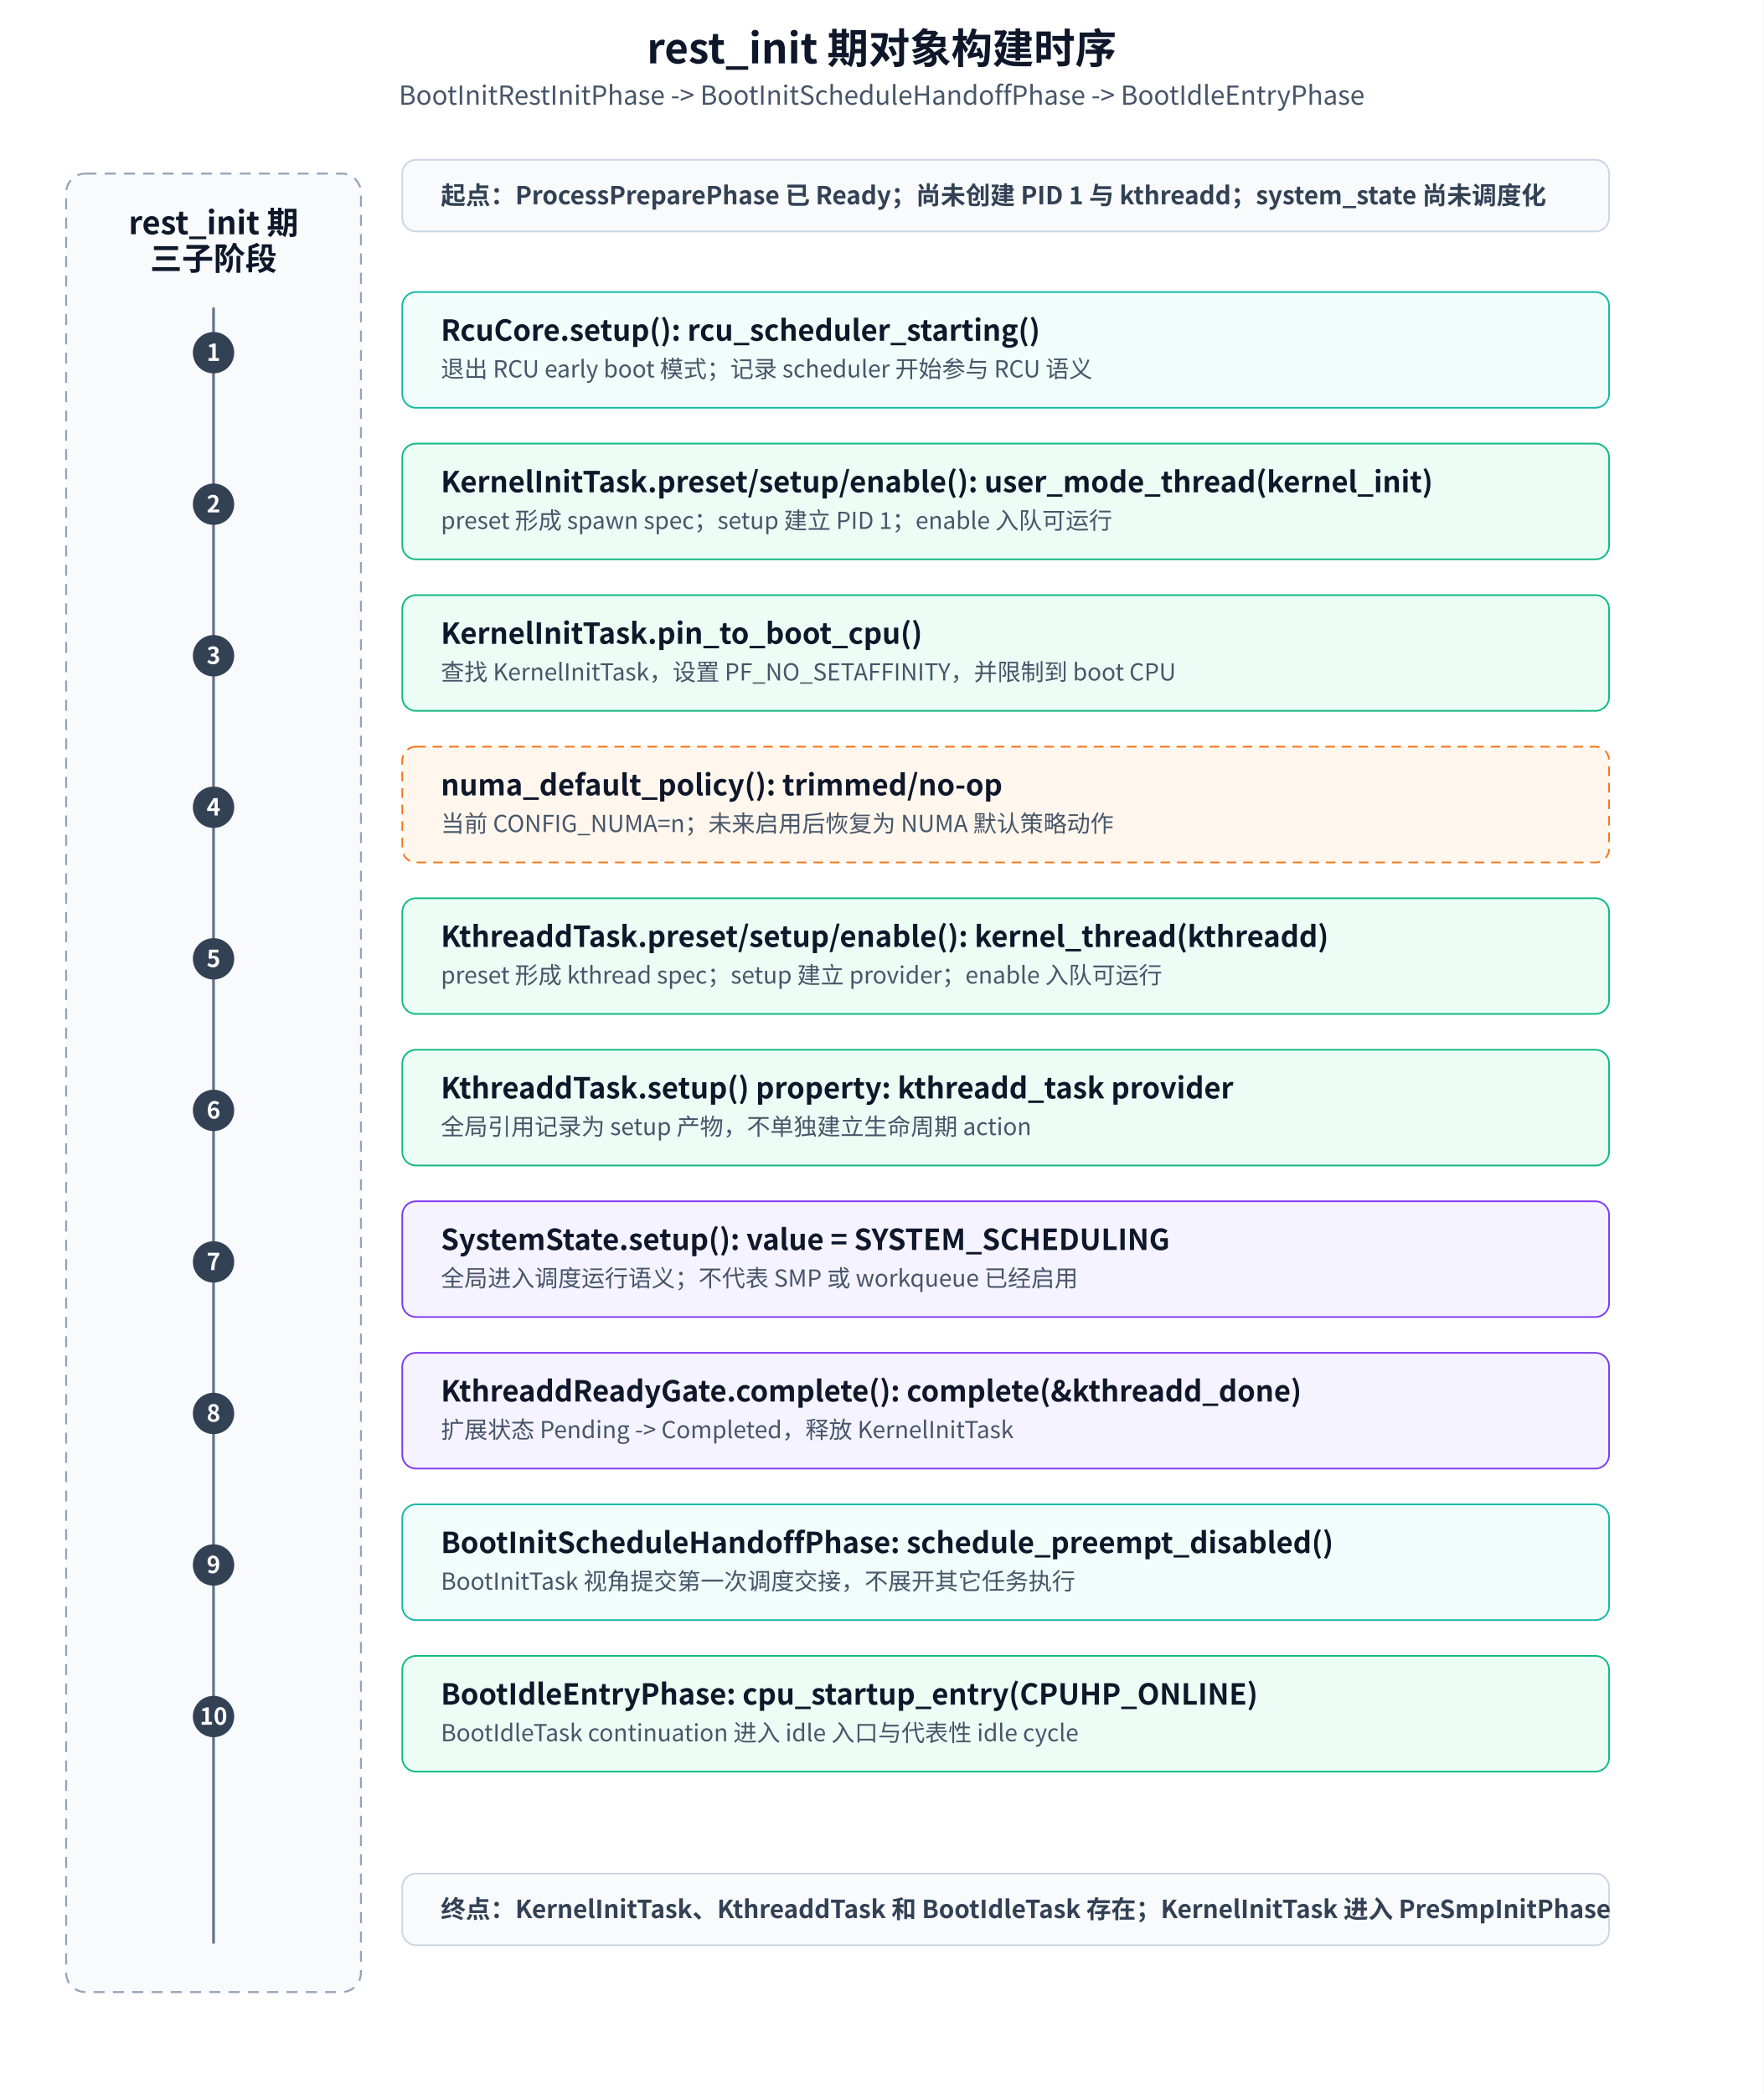
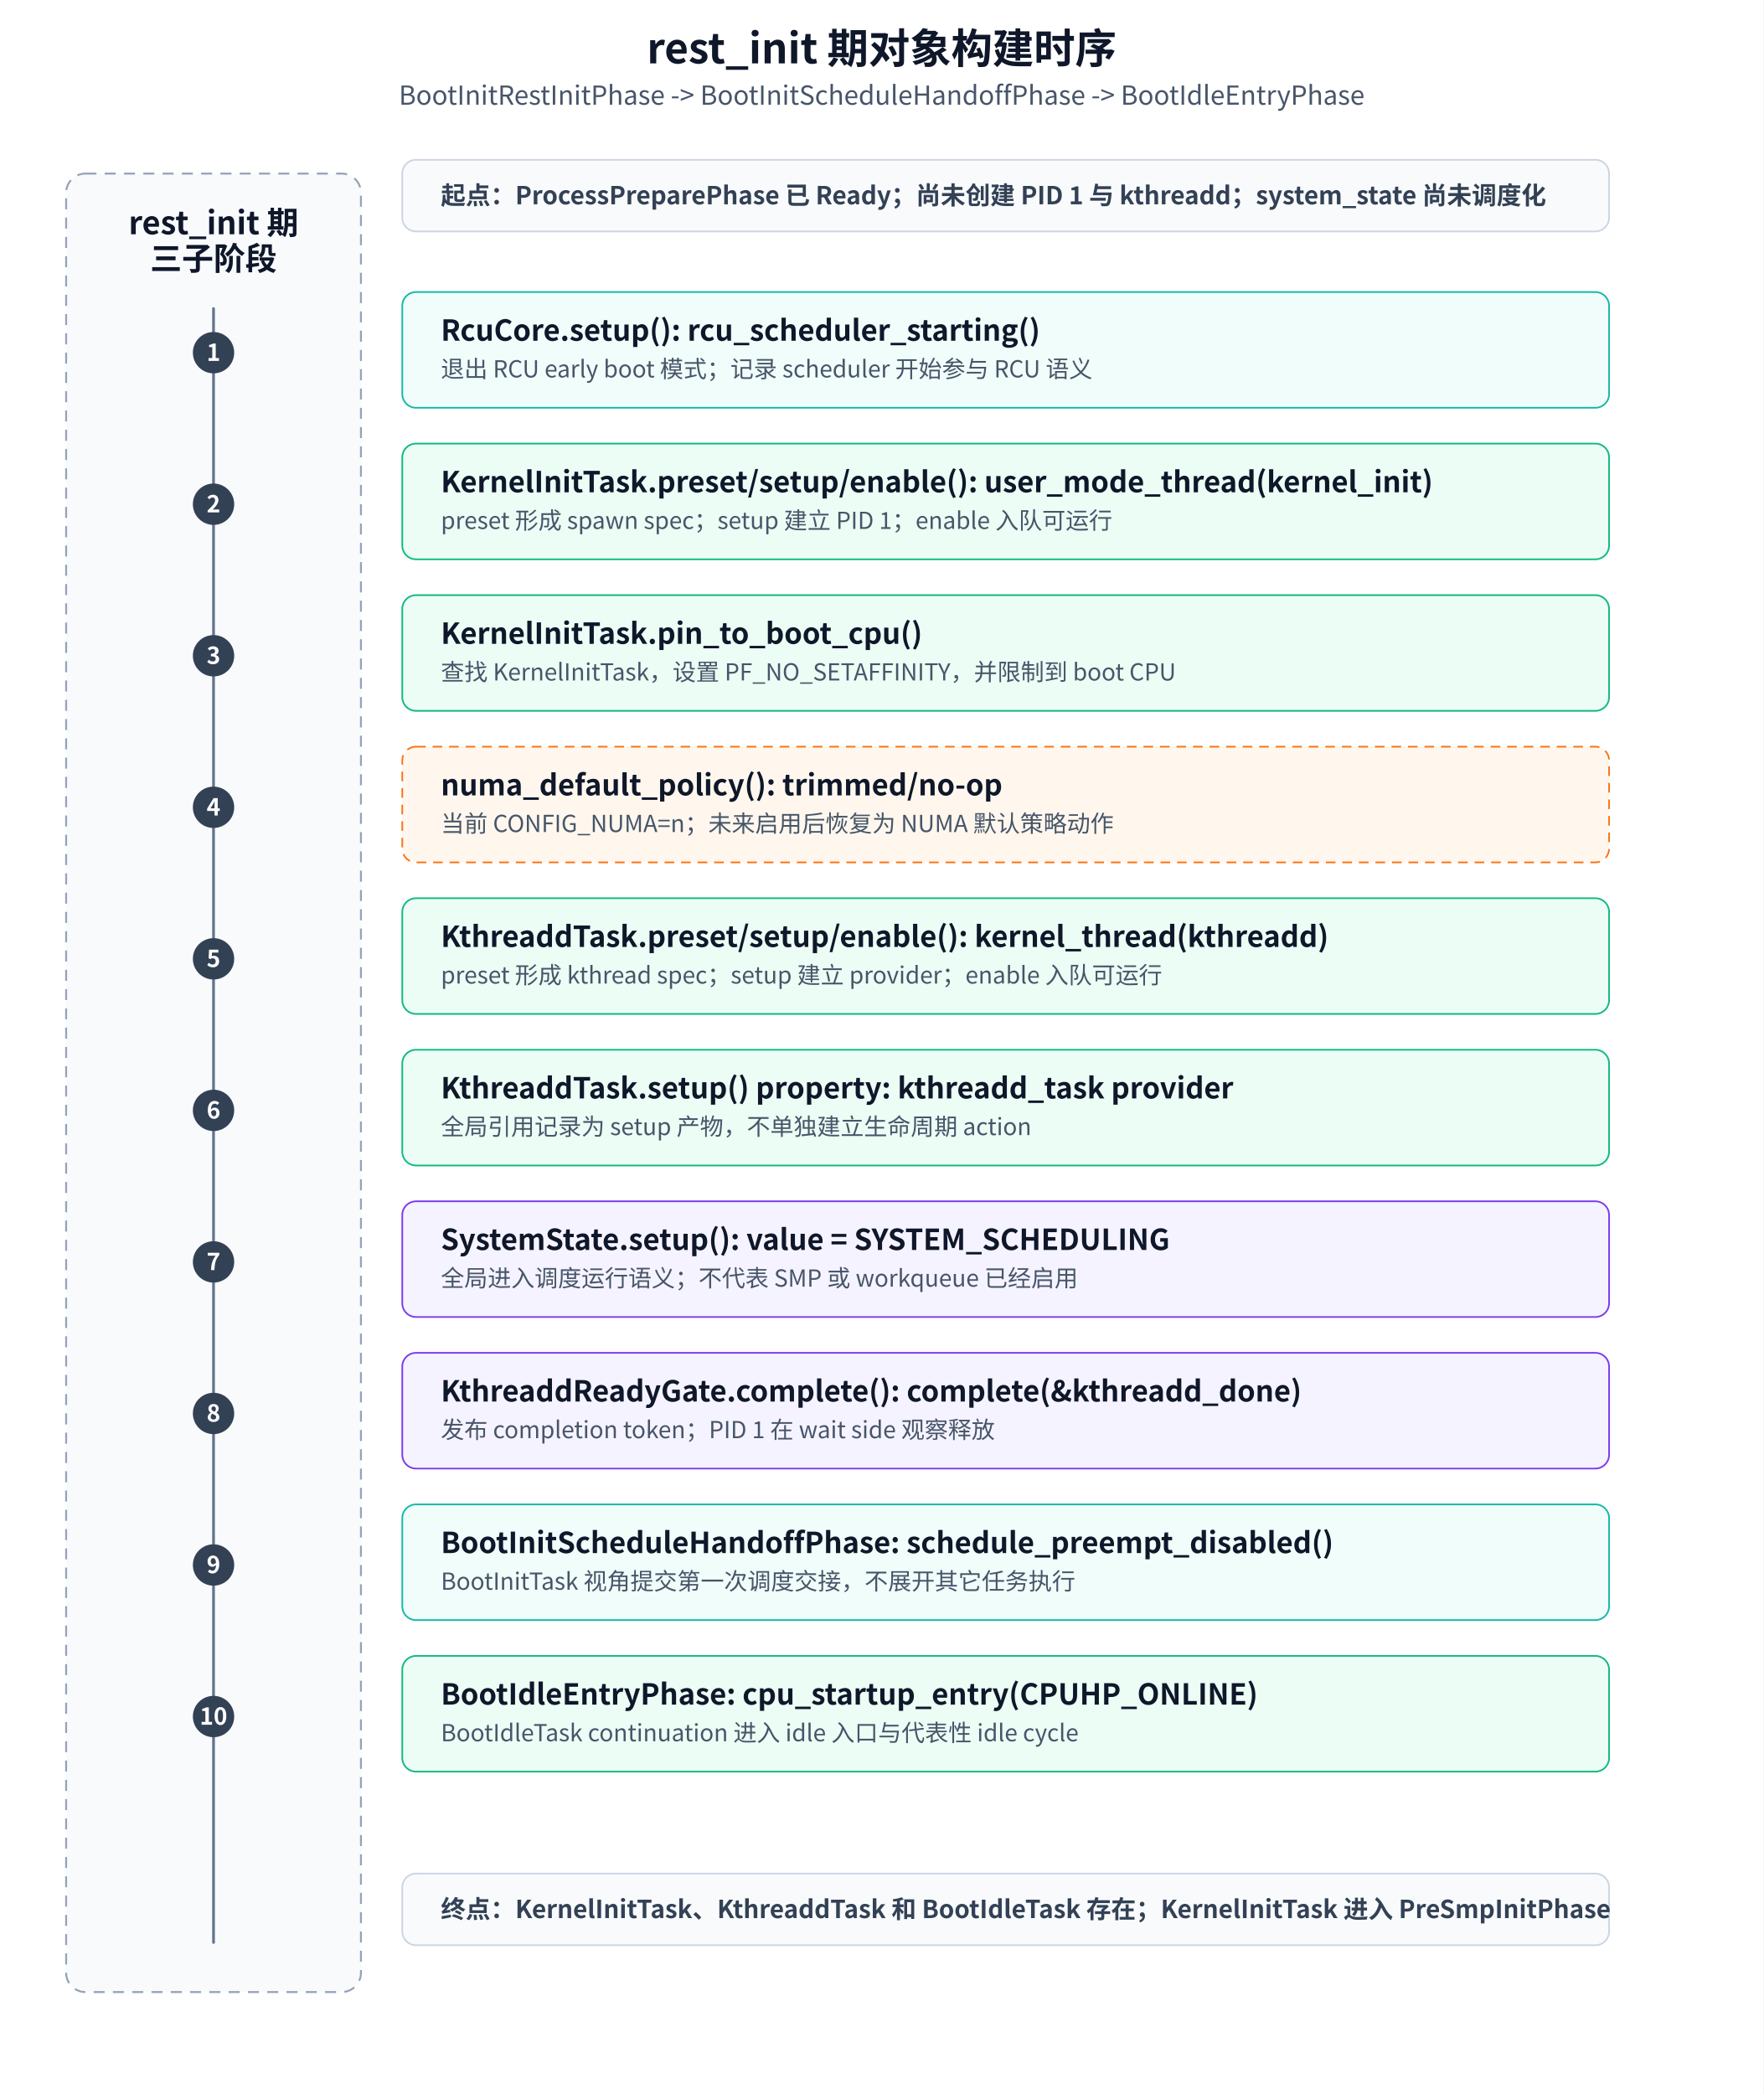
<svg xmlns="http://www.w3.org/2000/svg" width="1280" height="1520" viewBox="0 0 1280 1520" role="img" aria-labelledby="title desc">
  <defs>
    <style>
      text { font-family: "Microsoft YaHei", "Noto Sans CJK SC", "Source Han Sans SC", Arial, sans-serif; fill: #0f172a; }
      .title { font-size: 30px; font-weight: 600; }
      .subtitle { font-size: 19px; fill: #475569; }
      .lane { fill: #f8fafc; stroke: #94a3b8; stroke-width: 1.4; stroke-dasharray: 8 6; }
      .box { fill: #ffffff; stroke: #334155; stroke-width: 1.2; }
      .stage { fill: #f8fafc; stroke: #cbd5e1; stroke-width: 1.2; }
      .flow { fill: #ecfdf5; stroke: #10b981; }
      .sched { fill: #f0fdfa; stroke: #14b8a6; }
      .sync { fill: #f5f3ff; stroke: #7c3aed; }
      .trimmed { fill: #fff7ed; stroke: #f97316; stroke-dasharray: 7 5; }
      .obj { font-size: 23px; font-weight: 600; dominant-baseline: middle; }
      .line1 { font-size: 21px; font-weight: 600; dominant-baseline: middle; }
      .line2 { font-size: 17px; fill: #475569; dominant-baseline: middle; }
      .boundary { font-size: 18px; font-weight: 600; fill: #334155; dominant-baseline: middle; }
      .num { font-size: 17px; font-weight: 600; fill: #ffffff; text-anchor: middle; dominant-baseline: middle; }
      .timeline { stroke: #64748b; stroke-width: 2; stroke-linecap: round; }
      .dot { fill: #334155; }
    </style>
  </defs>
  <rect x="0" y="0" width="1280" height="1520" fill="#ffffff" />
  <text x="640" y="46" text-anchor="middle" class="title">rest_init 期对象构建时序</text>
  <text x="640" y="76" text-anchor="middle" class="subtitle">BootInitRestInitPhase -&gt; BootInitScheduleHandoffPhase -&gt; BootIdleEntryPhase</text>
  <rect x="48" y="126" width="214" height="1320" rx="14" class="lane" />
  <text x="155" y="162" text-anchor="middle" class="obj">rest_init 期</text>
  <text x="155" y="188" text-anchor="middle" class="obj">三子阶段</text>
  <line x1="155" y1="224" x2="155" y2="1410" class="timeline" />
  <rect x="292" y="116" width="876" height="52" rx="10" class="stage" />
  <text x="320" y="142" class="boundary">起点：ProcessPreparePhase 已 Ready；尚未创建 PID 1 与 kthreadd；system_state 尚未调度化</text>
  <g transform="translate(0 -48)">
    <g transform="translate(0 56)">
      <circle cx="155" cy="248" r="15" class="dot" />
      <text x="155" y="248" class="num">1</text>
      <rect x="292" y="204" width="876" height="84" rx="10" class="box sched" />
      <text x="320" y="232" class="line1">RcuCore.setup(): rcu_scheduler_starting()</text>
      <text x="320" y="260" class="line2">退出 RCU early boot 模式；记录 scheduler 开始参与 RCU 语义</text>
    </g>
    <g transform="translate(0 166)">
      <circle cx="155" cy="248" r="15" class="dot" />
      <text x="155" y="248" class="num">2</text>
      <rect x="292" y="204" width="876" height="84" rx="10" class="box flow" />
      <text x="320" y="232" class="line1">KernelInitTask.preset/setup/enable(): user_mode_thread(kernel_init)</text>
      <text x="320" y="260" class="line2">preset 形成 spawn spec；setup 建立 PID 1；enable 入队可运行</text>
    </g>
    <g transform="translate(0 276)">
      <circle cx="155" cy="248" r="15" class="dot" />
      <text x="155" y="248" class="num">3</text>
      <rect x="292" y="204" width="876" height="84" rx="10" class="box flow" />
      <text x="320" y="232" class="line1">KernelInitTask.pin_to_boot_cpu()</text>
      <text x="320" y="260" class="line2">查找 KernelInitTask，设置 PF_NO_SETAFFINITY，并限制到 boot CPU</text>
    </g>
    <g transform="translate(0 386)">
      <circle cx="155" cy="248" r="15" class="dot" />
      <text x="155" y="248" class="num">4</text>
      <rect x="292" y="204" width="876" height="84" rx="10" class="box trimmed" />
      <text x="320" y="232" class="line1">numa_default_policy(): trimmed/no-op</text>
      <text x="320" y="260" class="line2">当前 CONFIG_NUMA=n；未来启用后恢复为 NUMA 默认策略动作</text>
    </g>
    <g transform="translate(0 496)">
      <circle cx="155" cy="248" r="15" class="dot" />
      <text x="155" y="248" class="num">5</text>
      <rect x="292" y="204" width="876" height="84" rx="10" class="box flow" />
      <text x="320" y="232" class="line1">KthreaddTask.preset/setup/enable(): kernel_thread(kthreadd)</text>
      <text x="320" y="260" class="line2">preset 形成 kthread spec；setup 建立 provider；enable 入队可运行</text>
    </g>
    <g transform="translate(0 606)">
      <circle cx="155" cy="248" r="15" class="dot" />
      <text x="155" y="248" class="num">6</text>
      <rect x="292" y="204" width="876" height="84" rx="10" class="box flow" />
      <text x="320" y="232" class="line1">KthreaddTask.setup() property: kthreadd_task provider</text>
      <text x="320" y="260" class="line2">全局引用记录为 setup 产物，不单独建立生命周期 action</text>
    </g>
    <g transform="translate(0 716)">
      <circle cx="155" cy="248" r="15" class="dot" />
      <text x="155" y="248" class="num">7</text>
      <rect x="292" y="204" width="876" height="84" rx="10" class="box sync" />
      <text x="320" y="232" class="line1">SystemState.setup(): value = SYSTEM_SCHEDULING</text>
      <text x="320" y="260" class="line2">全局进入调度运行语义；不代表 SMP 或 workqueue 已经启用</text>
    </g>
    <g transform="translate(0 826)">
      <circle cx="155" cy="248" r="15" class="dot" />
      <text x="155" y="248" class="num">8</text>
      <rect x="292" y="204" width="876" height="84" rx="10" class="box sync" />
      <text x="320" y="232" class="line1">KthreaddReadyGate.complete(): complete(&amp;kthreadd_done)</text>
-       <text x="320" y="260" class="line2">扩展状态 Pending -&gt; Completed，释放 KernelInitTask</text>
+       <text x="320" y="260" class="line2">发布 completion token；PID 1 在 wait side 观察释放</text>
    </g>
    <g transform="translate(0 936)">
      <circle cx="155" cy="248" r="15" class="dot" />
      <text x="155" y="248" class="num">9</text>
      <rect x="292" y="204" width="876" height="84" rx="10" class="box sched" />
      <text x="320" y="232" class="line1">BootInitScheduleHandoffPhase: schedule_preempt_disabled()</text>
      <text x="320" y="260" class="line2">BootInitTask 视角提交第一次调度交接，不展开其它任务执行</text>
    </g>
    <g transform="translate(0 1046)">
      <circle cx="155" cy="248" r="15" class="dot" />
      <text x="155" y="248" class="num">10</text>
      <rect x="292" y="204" width="876" height="84" rx="10" class="box flow" />
      <text x="320" y="232" class="line1">BootIdleEntryPhase: cpu_startup_entry(CPUHP_ONLINE)</text>
      <text x="320" y="260" class="line2">BootIdleTask continuation 进入 idle 入口与代表性 idle cycle</text>
    </g>
  </g>
  <rect x="292" y="1360" width="876" height="52" rx="10" class="stage" />
  <text x="320" y="1386" class="boundary">终点：KernelInitTask、KthreaddTask 和 BootIdleTask 存在；KernelInitTask 进入 PreSmpInitPhase</text>
</svg>
